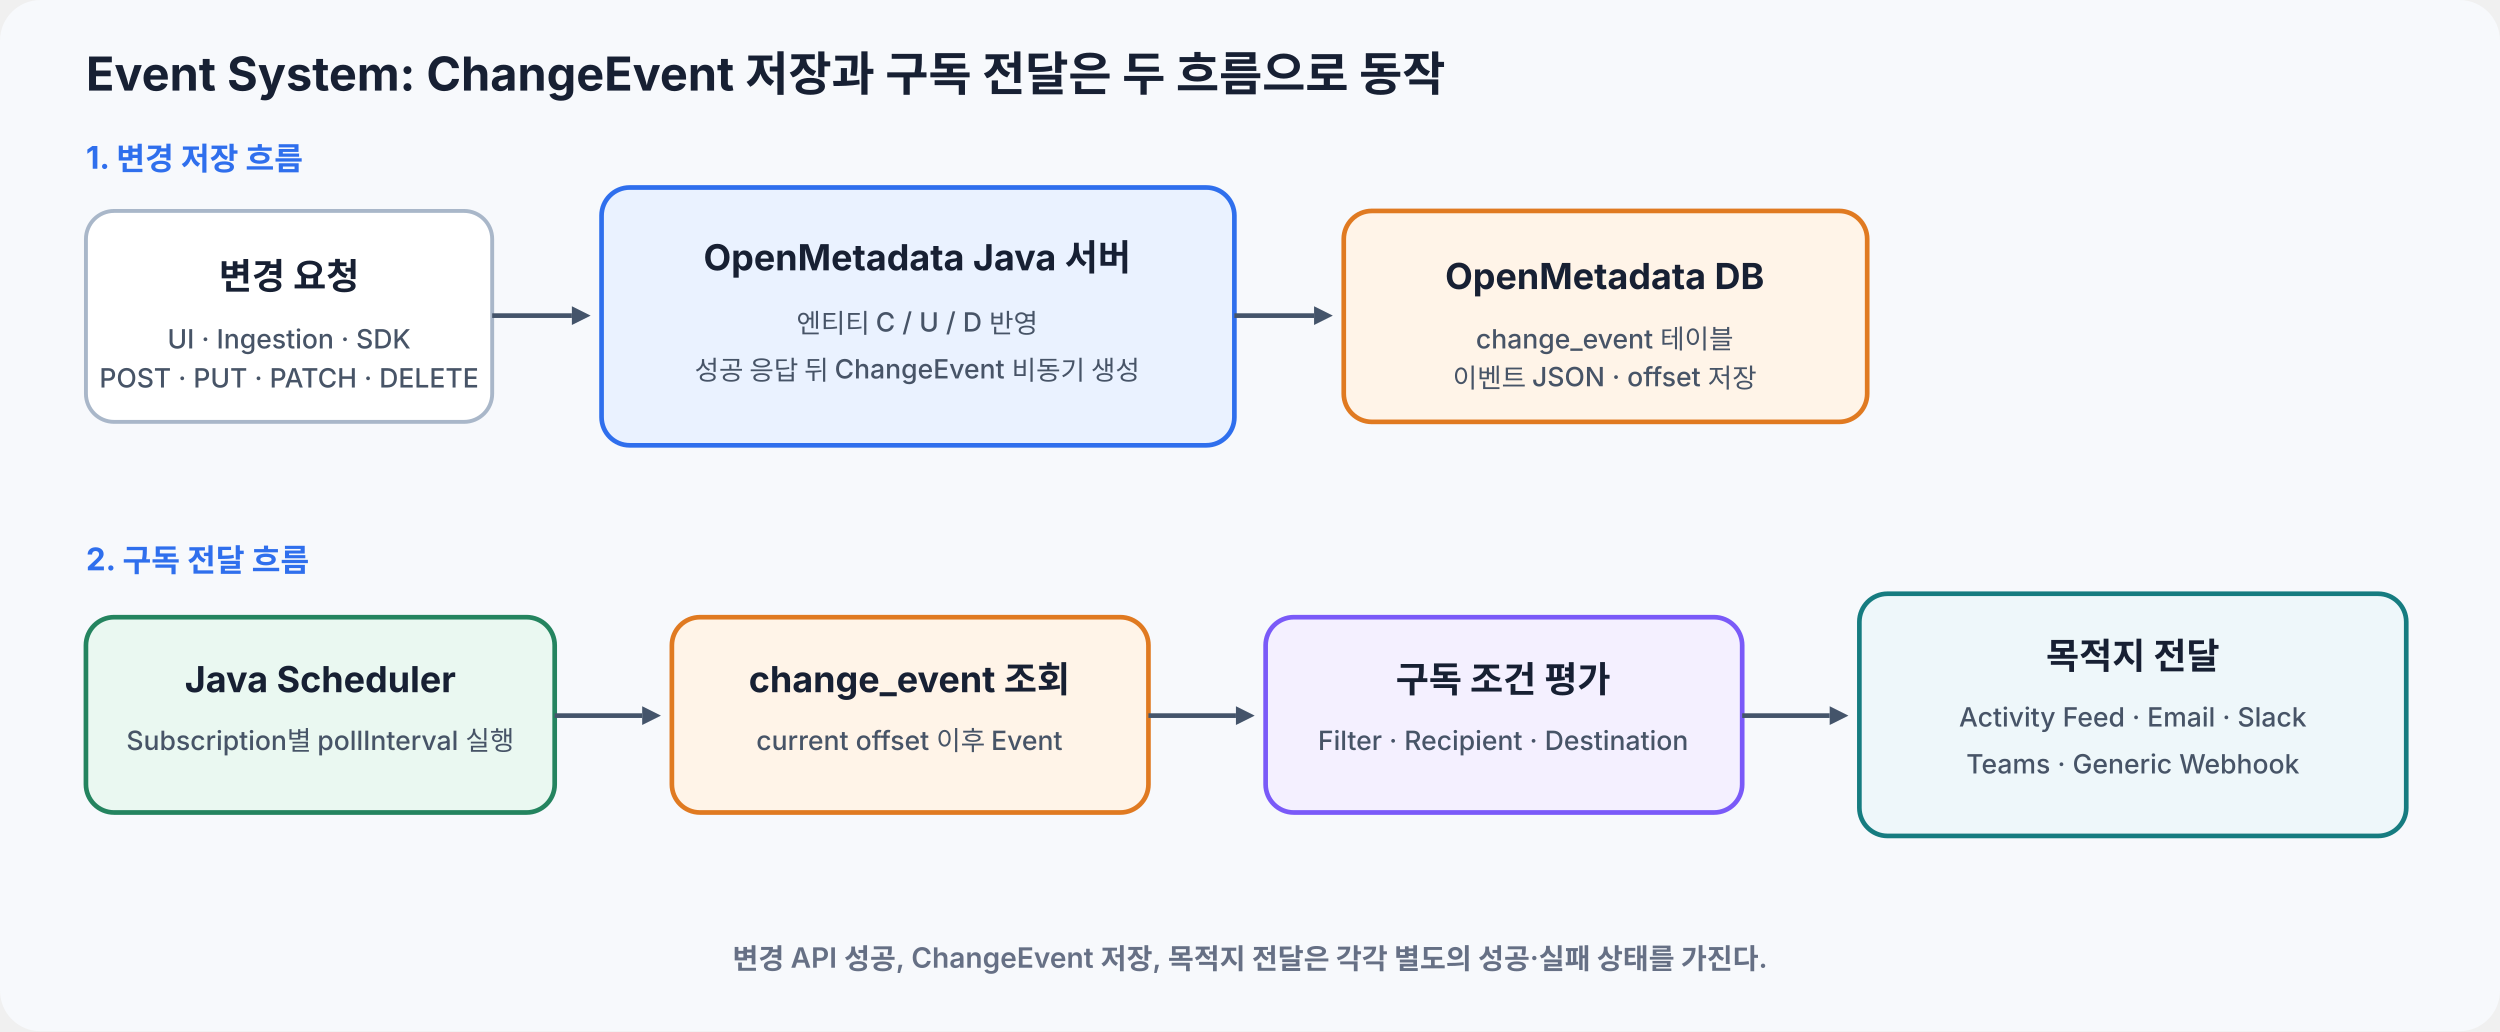
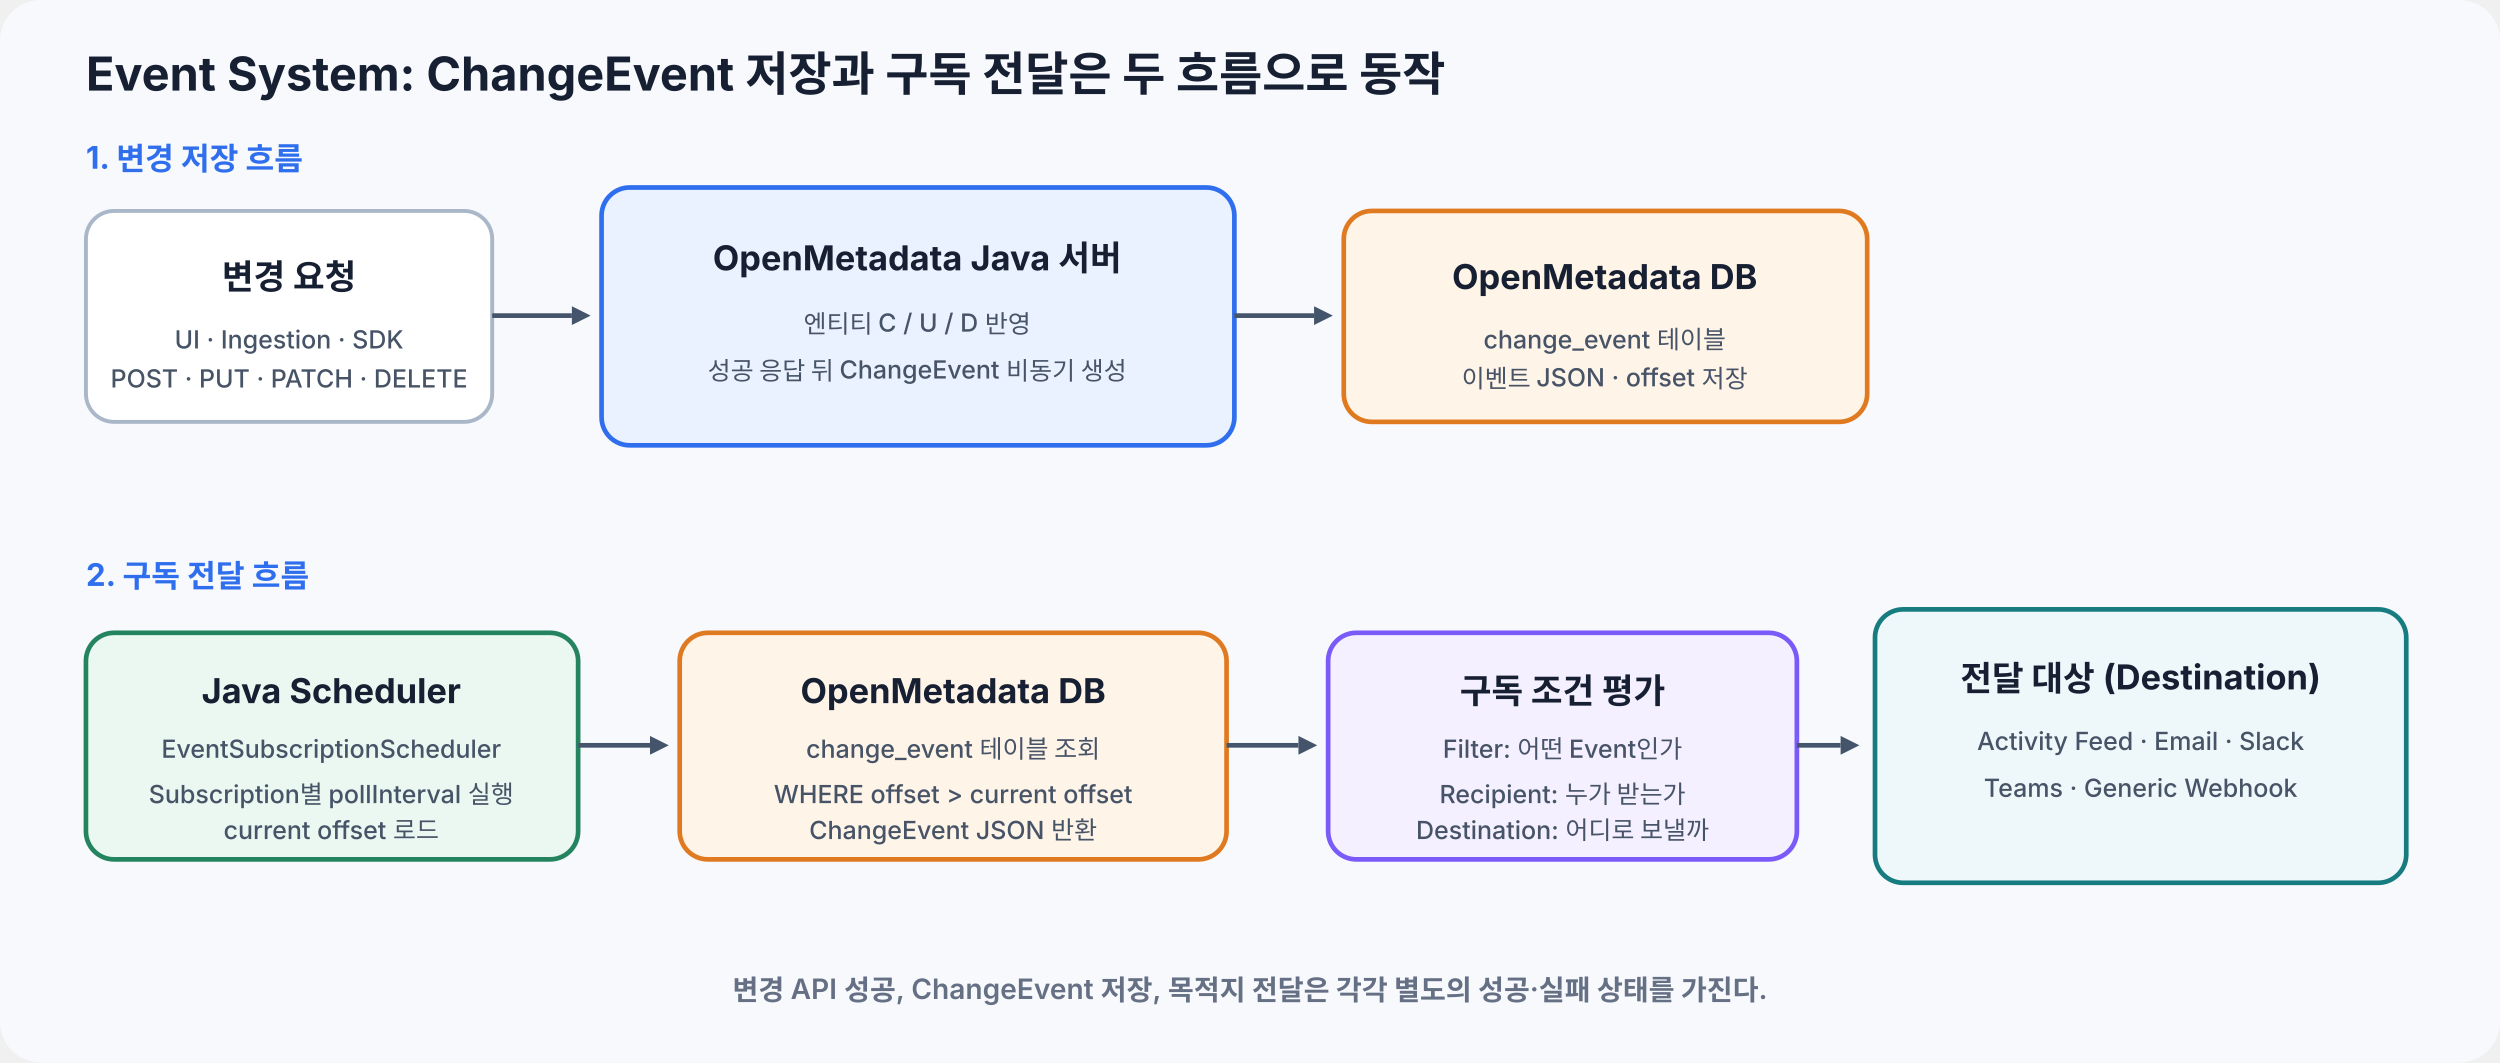
- <svg xmlns="http://www.w3.org/2000/svg" width="1600" height="660" viewBox="0 0 1600 660" role="img" aria-labelledby="title desc">
+ <svg xmlns="http://www.w3.org/2000/svg" width="1600" height="680" viewBox="0 0 1600 680" role="img" aria-labelledby="title desc">
  <defs>
-     <marker id="arrow" markerWidth="12" markerHeight="12" refX="10" refY="6" orient="auto">
-       <path d="M0,0 L12,6 L0,12 Z" fill="#44546A" />
-     </marker>
    <style>
      .bg { fill:#F7F9FC; }
      .box { fill:#FFFFFF; stroke:#A9B7C9; stroke-width:2.5; }
      .server { fill:#EAF2FF; stroke:#2F6FED; stroke-width:3; }
      .db { fill:#FFF4E8; stroke:#E07A21; stroke-width:3; }
      .scheduler { fill:#EAF8F1; stroke:#24845F; stroke-width:3; }
      .filter { fill:#F4F0FF; stroke:#7A5AF8; stroke-width:3; }
      .destination { fill:#EEF7FA; stroke:#167C80; stroke-width:3; }
      .line { stroke:#44546A; stroke-width:3; fill:none; }
      .arrowHead { fill:#44546A; }
      .title { font:700 30px -apple-system,BlinkMacSystemFont,"Segoe UI","Noto Sans KR",sans-serif; fill:#172033; }
      .flow { font:700 20px -apple-system,BlinkMacSystemFont,"Segoe UI","Noto Sans KR",sans-serif; fill:#2F6FED; }
-       .label { font:700 23px -apple-system,BlinkMacSystemFont,"Segoe UI","Noto Sans KR",sans-serif; fill:#172033; }
-       .small { font:500 17px -apple-system,BlinkMacSystemFont,"Segoe UI","Noto Sans KR",sans-serif; fill:#475467; }
+       .label { font:700 22px -apple-system,BlinkMacSystemFont,"Segoe UI","Noto Sans KR",sans-serif; fill:#172033; }
+       .small { font:500 16px -apple-system,BlinkMacSystemFont,"Segoe UI","Noto Sans KR",sans-serif; fill:#475467; }
      .note { font:600 18px -apple-system,BlinkMacSystemFont,"Segoe UI","Noto Sans KR",sans-serif; fill:#667085; }
    </style>
  </defs>
-   <rect class="bg" width="1600" height="660" rx="26" />
+   <rect class="bg" width="1600" height="680" rx="26" />
  <text class="title" x="55" y="58">Event System: ChangeEvent 저장과 구독 전달은 두 흐름으로 동작</text>
  <text class="flow" x="55" y="108">1. 변경 저장 흐름</text>
  <rect class="box" x="55" y="135" width="260" height="135" rx="18" />
  <text class="label" x="185" y="185" text-anchor="middle">변경 요청</text>
  <text class="small" x="185" y="223" text-anchor="middle">UI · Ingestion · SDK</text>
  <text class="small" x="185" y="248" text-anchor="middle">POST · PUT · PATCH · DELETE</text>
  <path class="line" d="M315 202 H366" />
  <polygon class="arrowHead" points="378,202 366,196 366,208" />
  <rect class="server" x="385" y="120" width="405" height="165" rx="18" />
  <text class="label" x="587" y="173" text-anchor="middle">OpenMetadata Java 서버</text>
  <text class="small" x="587" y="213" text-anchor="middle">엔티티 C / U / D 반영</text>
  <text class="small" x="587" y="243" text-anchor="middle">성공 응답 뒤 ChangeEvent 비동기 생성</text>
  <path class="line" d="M790 202 H841" />
  <polygon class="arrowHead" points="853,202 841,196 841,208" />
  <rect class="db" x="860" y="135" width="335" height="135" rx="18" />
  <text class="label" x="1027" y="185" text-anchor="middle">OpenMetadata DB</text>
  <text class="small" x="1027" y="223" text-anchor="middle">change_event 테이블</text>
  <text class="small" x="1027" y="248" text-anchor="middle">이벤트 JSON · offset 저장</text>
-   <text class="flow" x="55" y="365">2. 구독 전달 흐름</text>
-   <rect class="scheduler" x="55" y="395" width="300" height="125" rx="18" />
-   <text class="label" x="205" y="443" text-anchor="middle">Java Scheduler</text>
-   <text class="small" x="205" y="480" text-anchor="middle">Subscription별 pollInterval 실행</text>
-   <path class="line" d="M355 458 H411" />
-   <polygon class="arrowHead" points="423,458 411,452 411,464" />
-   <rect class="db" x="430" y="395" width="305" height="125" rx="18" />
-   <text class="label" x="582" y="443" text-anchor="middle">change_event 조회</text>
-   <text class="small" x="582" y="480" text-anchor="middle">current offset 이후 Event</text>
-   <path class="line" d="M735 458 H791" />
-   <polygon class="arrowHead" points="803,458 791,452 791,464" />
-   <rect class="filter" x="810" y="395" width="305" height="125" rx="18" />
-   <text class="label" x="962" y="443" text-anchor="middle">구독 조건 평가</text>
-   <text class="small" x="962" y="480" text-anchor="middle">Filter · Recipient · Destination</text>
-   <path class="line" d="M1115 458 H1171" />
-   <polygon class="arrowHead" points="1183,458 1171,452 1171,464" />
-   <rect class="destination" x="1190" y="380" width="350" height="155" rx="18" />
-   <text class="label" x="1365" y="428" text-anchor="middle">목적지 전달</text>
-   <text class="small" x="1365" y="465" text-anchor="middle">Activity Feed · Email · Slack</text>
-   <text class="small" x="1365" y="495" text-anchor="middle">Teams · Generic Webhook</text>
-   <text class="note" x="800" y="620" text-anchor="middle">변경 API 성공, ChangeEvent 저장, 목적지 전달은 각각 별도의 성공·실패 상태를 가진다.</text>
+   <text class="flow" x="55" y="375">2. 구독 전달 흐름</text>
+   <rect class="scheduler" x="55" y="405" width="315" height="145" rx="18" />
+   <text class="label" x="212" y="450" text-anchor="middle">Java Scheduler</text>
+   <text class="small" x="212" y="485" text-anchor="middle">EventSubscriptionScheduler</text>
+   <text class="small" x="212" y="514" text-anchor="middle">Subscription별 pollInterval 실행</text>
+   <text class="small" x="212" y="537" text-anchor="middle">current offset 로드</text>
+   <path class="line" d="M370 477 H416" />
+   <polygon class="arrowHead" points="428,477 416,471 416,483" />
+   <rect class="db" x="435" y="405" width="350" height="145" rx="18" />
+   <text class="label" x="610" y="450" text-anchor="middle">OpenMetadata DB</text>
+   <text class="small" x="610" y="485" text-anchor="middle">change_event 테이블 조회</text>
+   <text class="small" x="610" y="514" text-anchor="middle">WHERE offset &gt; current offset</text>
+   <text class="small" x="610" y="537" text-anchor="middle">ChangeEvent JSON 반환</text>
+   <path class="line" d="M785 477 H831" />
+   <polygon class="arrowHead" points="843,477 831,471 831,483" />
+   <rect class="filter" x="850" y="405" width="300" height="145" rx="18" />
+   <text class="label" x="1000" y="450" text-anchor="middle">구독 조건 평가</text>
+   <text class="small" x="1000" y="485" text-anchor="middle">Filter: 어떤 Event인가</text>
+   <text class="small" x="1000" y="514" text-anchor="middle">Recipient: 누가 받는가</text>
+   <text class="small" x="1000" y="537" text-anchor="middle">Destination: 어디로 보낼까</text>
+   <path class="line" d="M1150 477 H1178" />
+   <polygon class="arrowHead" points="1190,477 1178,471 1178,483" />
+   <rect class="destination" x="1200" y="390" width="340" height="175" rx="18" />
+   <text class="label" x="1370" y="442" text-anchor="middle">전달 대상 (Destination)</text>
+   <text class="small" x="1370" y="480" text-anchor="middle">Activity Feed · Email · Slack</text>
+   <text class="small" x="1370" y="510" text-anchor="middle">Teams · Generic Webhook</text>
+   <text class="note" x="800" y="640" text-anchor="middle">변경 API 성공, ChangeEvent 저장, 목적지 전달은 각각 별도의 성공·실패 상태를 가진다.</text>
</svg>
